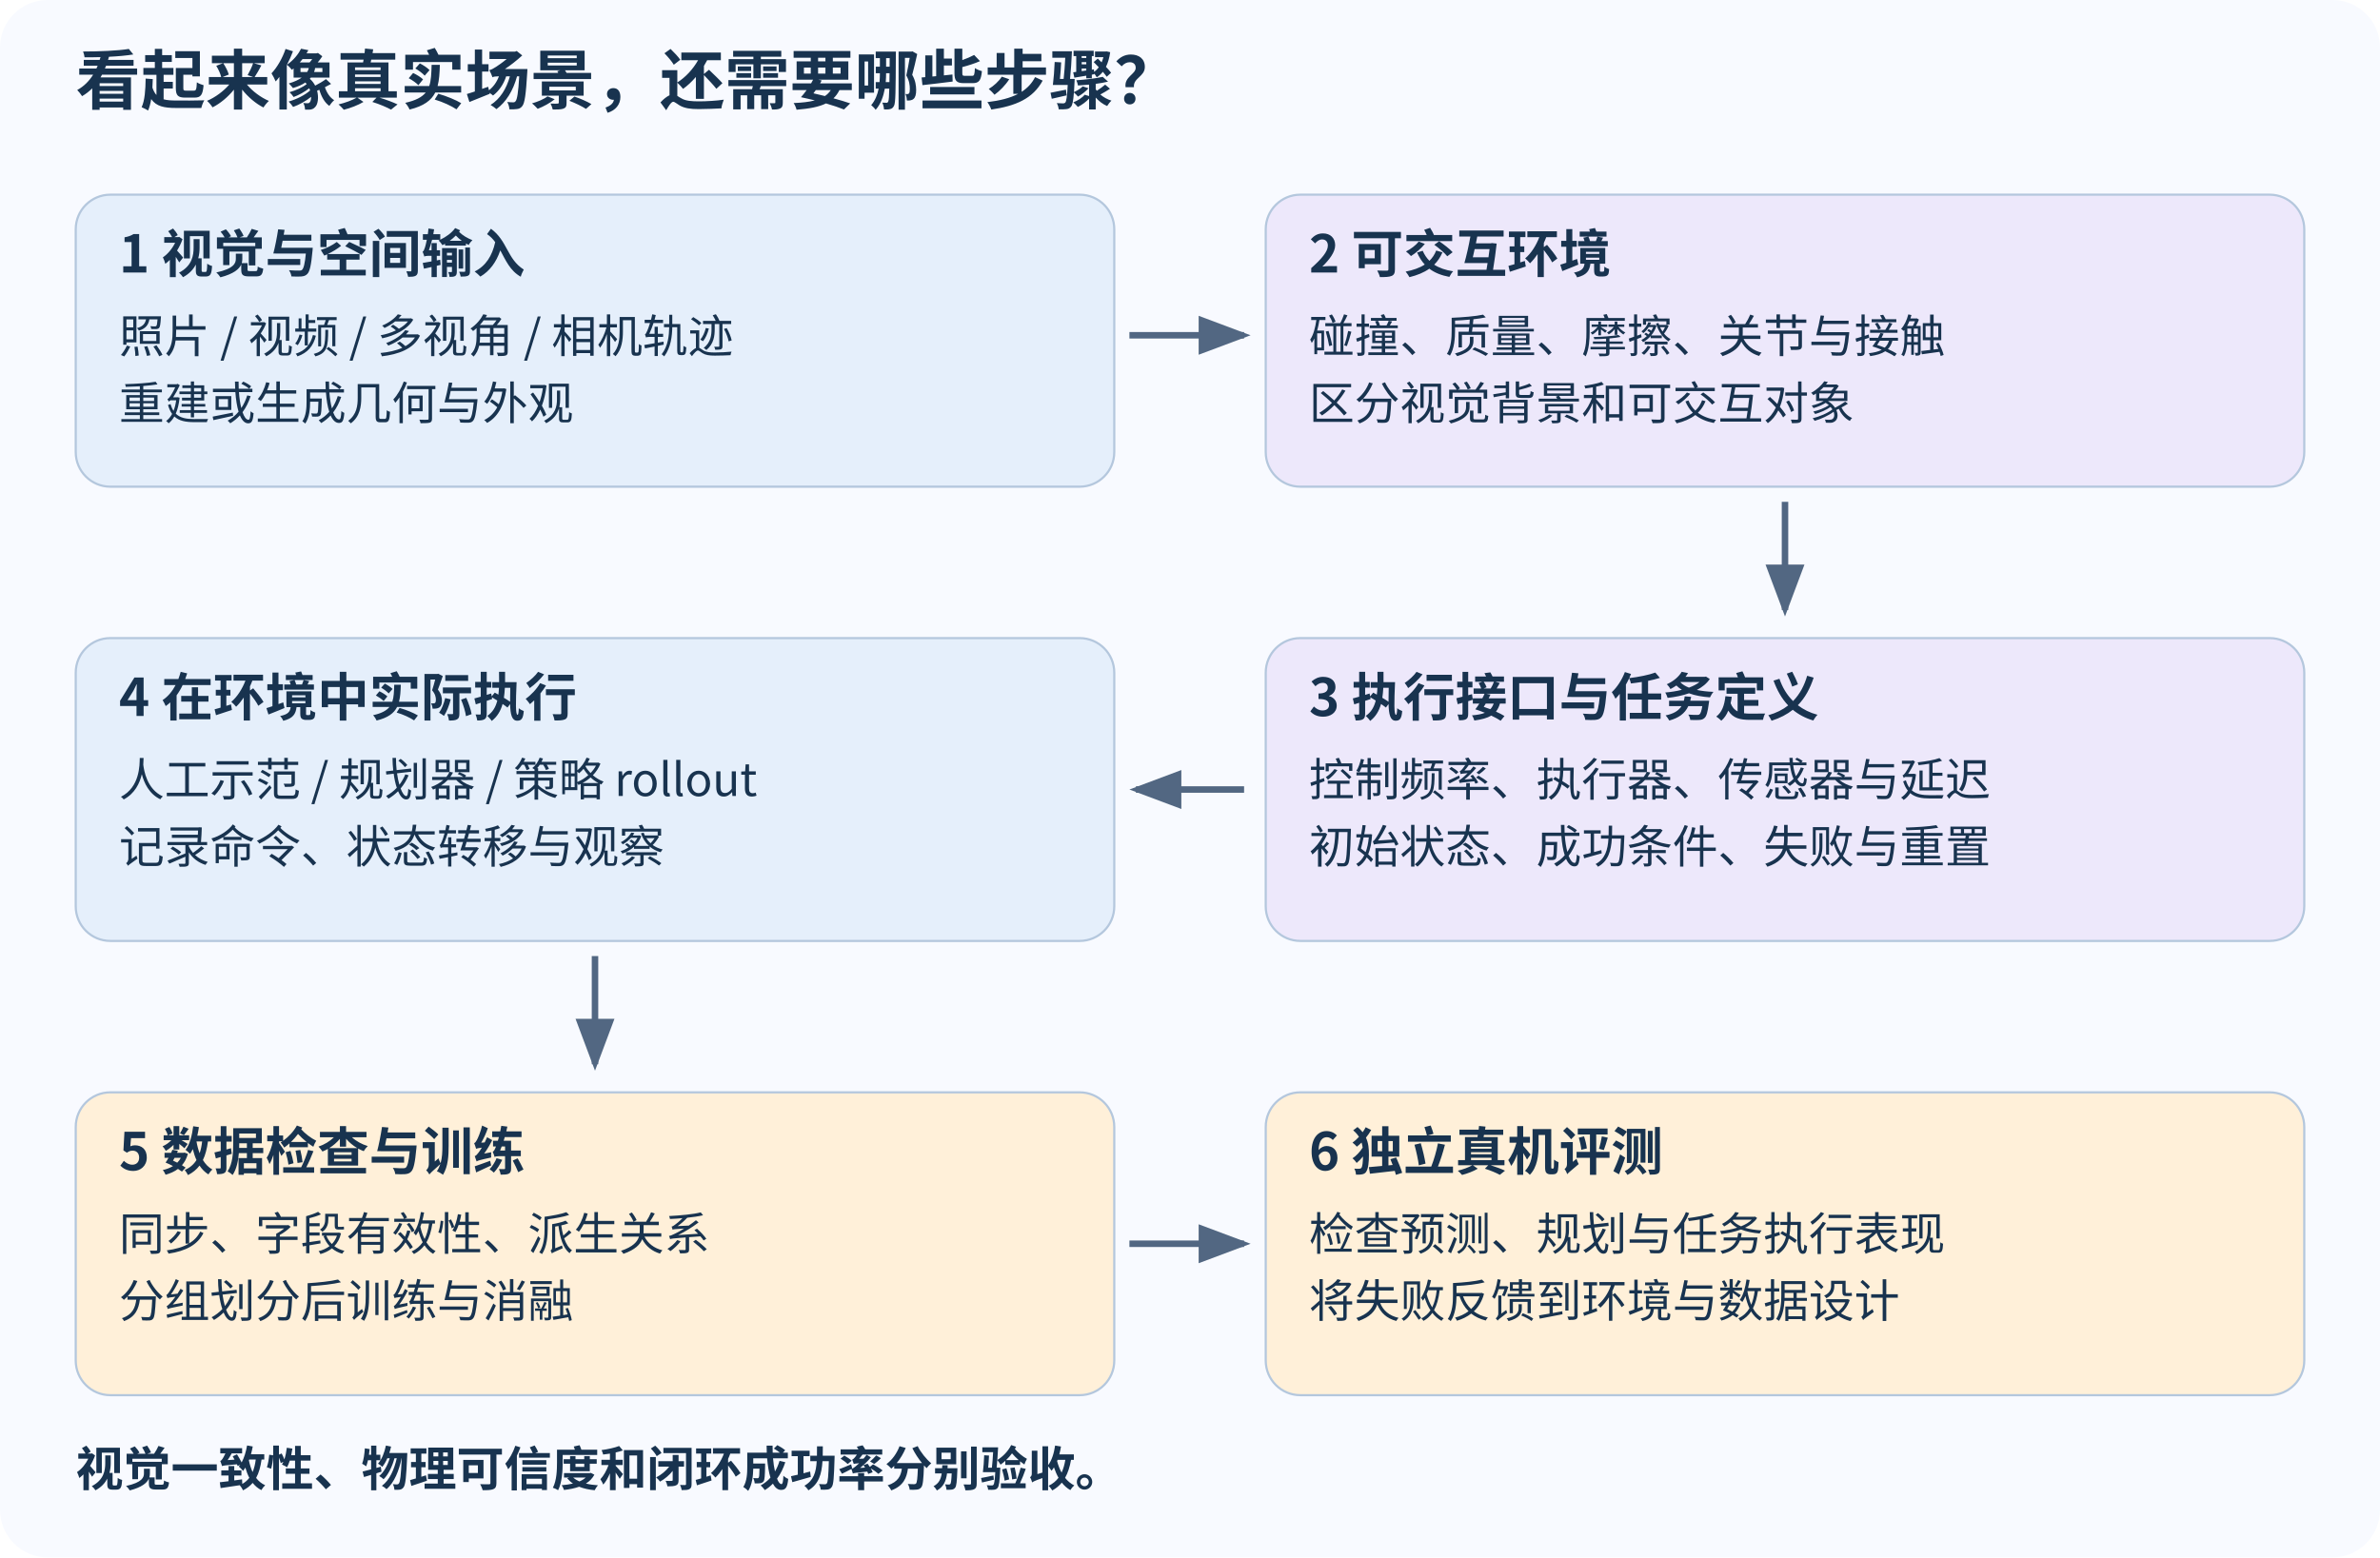
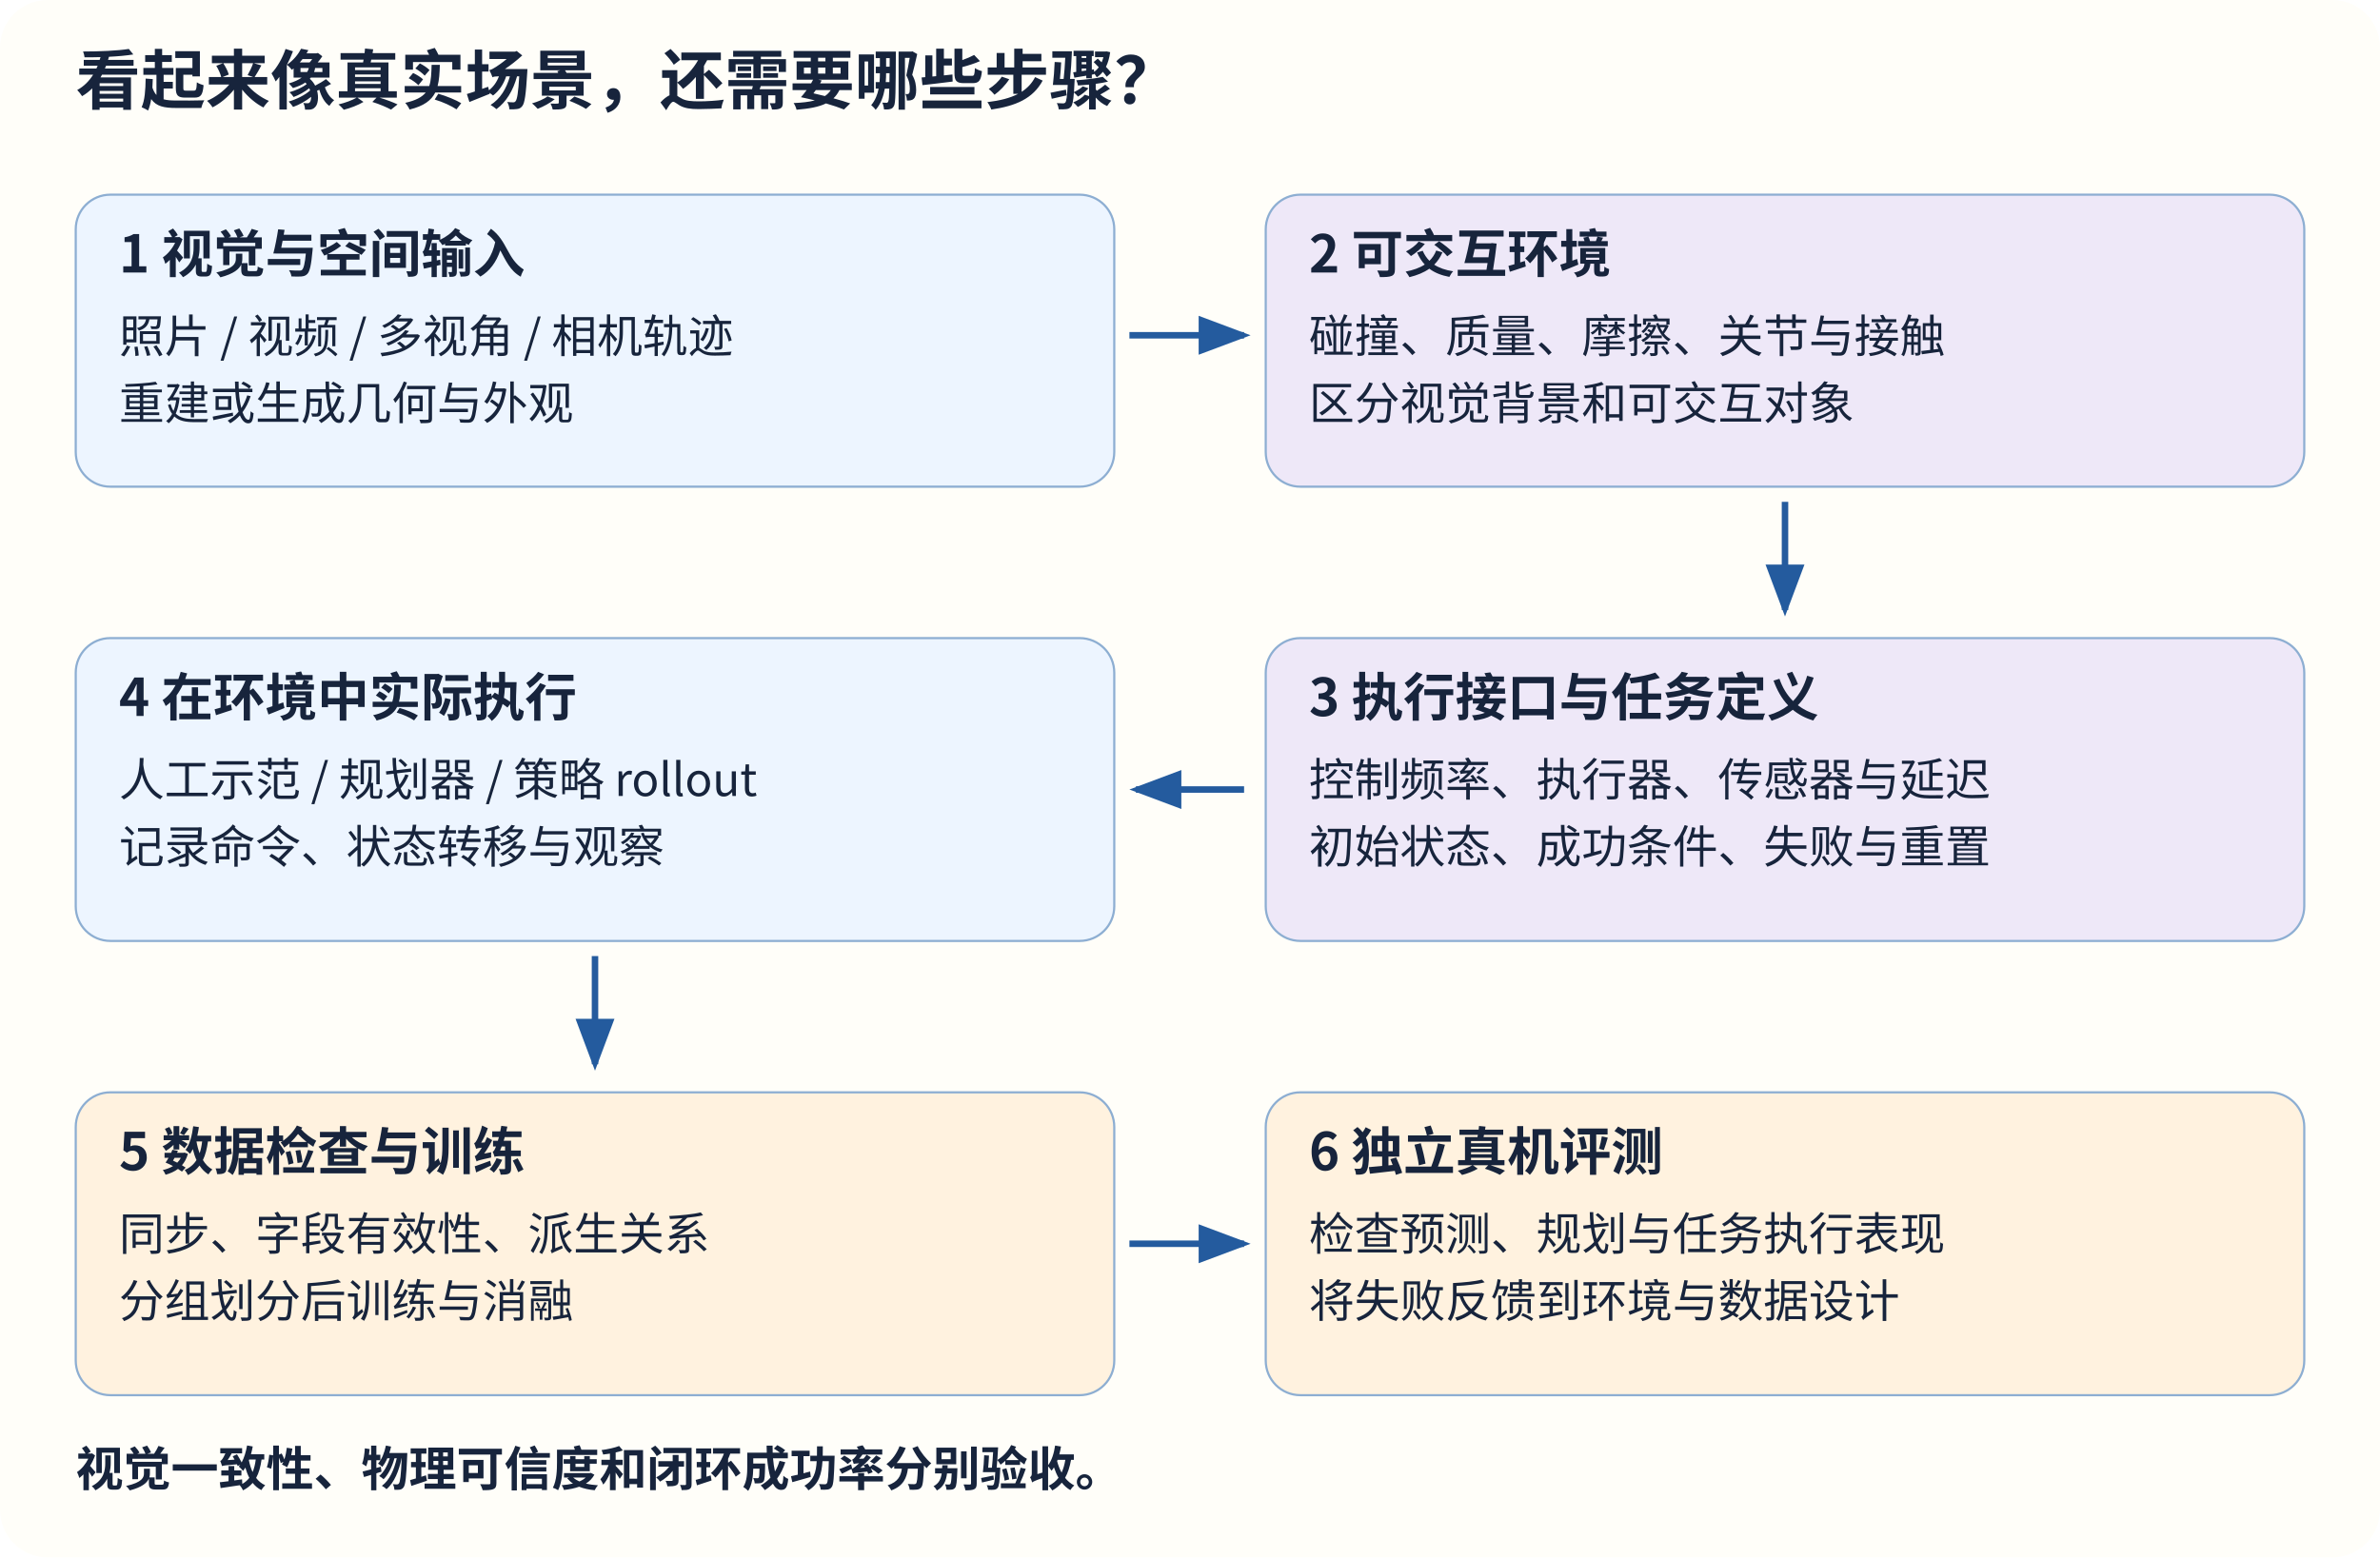
<svg xmlns="http://www.w3.org/2000/svg" viewBox="0 0 1100 720" role="img" aria-labelledby="title desc">
  <defs>
    <marker id="arrow" markerWidth="9" markerHeight="9" refX="7" refY="3" orient="auto">
-       <path d="M0,0 L0,6 L8,3 Z" fill="#526782" />
+       <path d="M0,0 L0,6 L8,3 Z" fill="#245b9e" />
    </marker>
  </defs>
-   <rect width="1100" height="720" rx="22" fill="#f8faff" />
-   <g font-family="system-ui, Noto Sans CJK SC, sans-serif" fill="#18334f">
+   <rect width="1100" height="720" rx="22" fill="#fffef9" />
+   <g font-family="system-ui, Noto Sans CJK SC, sans-serif" fill="#17243c">
    <text x="35" y="48" font-size="30" font-weight="700">看起来像真实场景，还需要哪些步骤？</text>
-     <rect x="35" y="90" width="480" height="135" rx="16" fill="#e5effb" stroke="#b4c7dd" />
+     <rect x="35" y="90" width="480" height="135" rx="16" fill="#edf5ff" stroke="#8daed2" />
    <text x="55" y="126" font-size="24" font-weight="700">1  视觉与空间输入</text>
    <text x="55" y="163" font-size="21" font-weight="400">照片 / 视频 / 多视角 / 相机轨迹</text>
    <text x="55" y="194" font-size="21" font-weight="400">重建或生成几何与外观</text>
-     <rect x="585" y="90" width="480" height="135" rx="16" fill="#ede8fb" stroke="#b4c7dd" />
+     <rect x="585" y="90" width="480" height="135" rx="16" fill="#eee8f8" stroke="#8daed2" />
    <text x="605" y="126" font-size="24" font-weight="700">2  可交互环境</text>
    <text x="605" y="163" font-size="21" font-weight="400">碰撞、质量、摩擦、关节与接触</text>
    <text x="605" y="194" font-size="21" font-weight="400">区分视觉背景和可交互对象</text>
-     <path d="M522,155 L575,155" fill="none" stroke="#526782" stroke-width="3" marker-end="url(#arrow)" />
-     <path d="M825,232 L825,282" fill="none" stroke="#526782" stroke-width="3" marker-end="url(#arrow)" />
-     <rect x="585" y="295" width="480" height="140" rx="16" fill="#ede8fb" stroke="#b4c7dd" />
+     <path d="M522,155 L575,155" fill="none" stroke="#245b9e" stroke-width="3" marker-end="url(#arrow)" />
+     <path d="M825,232 L825,282" fill="none" stroke="#245b9e" stroke-width="3" marker-end="url(#arrow)" />
+     <rect x="585" y="295" width="480" height="140" rx="16" fill="#eee8f8" stroke="#8daed2" />
    <text x="605" y="331" font-size="24" font-weight="700">3  执行接口与任务定义</text>
    <text x="605" y="368" font-size="21" font-weight="400">控制频率、执行器、传感器与延迟</text>
    <text x="605" y="399" font-size="21" font-weight="400">初始状态、成功条件、失败与重置</text>
-     <path d="M575,365 L525,365" fill="none" stroke="#526782" stroke-width="3" marker-end="url(#arrow)" />
-     <rect x="35" y="295" width="480" height="140" rx="16" fill="#e5effb" stroke="#b4c7dd" />
+     <path d="M575,365 L525,365" fill="none" stroke="#245b9e" stroke-width="3" marker-end="url(#arrow)" />
+     <rect x="35" y="295" width="480" height="140" rx="16" fill="#edf5ff" stroke="#8daed2" />
    <text x="55" y="331" font-size="24" font-weight="700">4  在环境中实际执行</text>
    <text x="55" y="368" font-size="21" font-weight="400">人工示范 / 规划器 / 策略 rollout</text>
    <text x="55" y="399" font-size="21" font-weight="400">记录命令、状态转移与观察</text>
-     <path d="M275,442 L275,492" fill="none" stroke="#526782" stroke-width="3" marker-end="url(#arrow)" />
-     <rect x="35" y="505" width="480" height="140" rx="16" fill="#fff0d9" stroke="#b4c7dd" />
+     <path d="M275,442 L275,492" fill="none" stroke="#245b9e" stroke-width="3" marker-end="url(#arrow)" />
+     <rect x="35" y="505" width="480" height="140" rx="16" fill="#fff2df" stroke="#8daed2" />
    <text x="55" y="541" font-size="24" font-weight="700">5  数据检查与训练</text>
    <text x="55" y="578" font-size="21" font-weight="400">同步、字段有效性、派生关系</text>
    <text x="55" y="609" font-size="21" font-weight="400">分组划分后训练与消融</text>
-     <path d="M522,575 L575,575" fill="none" stroke="#526782" stroke-width="3" marker-end="url(#arrow)" />
-     <rect x="585" y="505" width="480" height="140" rx="16" fill="#fff0d9" stroke="#b4c7dd" />
+     <path d="M522,575 L575,575" fill="none" stroke="#245b9e" stroke-width="3" marker-end="url(#arrow)" />
+     <rect x="585" y="505" width="480" height="140" rx="16" fill="#fff2df" stroke="#8daed2" />
    <text x="605" y="541" font-size="24" font-weight="700">6  独立真机评测</text>
    <text x="605" y="578" font-size="21" font-weight="400">检查预测、规划与任务执行表现</text>
    <text x="605" y="609" font-size="21" font-weight="400">将失败反馈到环境与数据设计</text>
    <text x="35" y="687" font-size="22" font-weight="700">视觉一致性、物理可信度和闭环成功率分别验收。</text>
  </g>
</svg>
